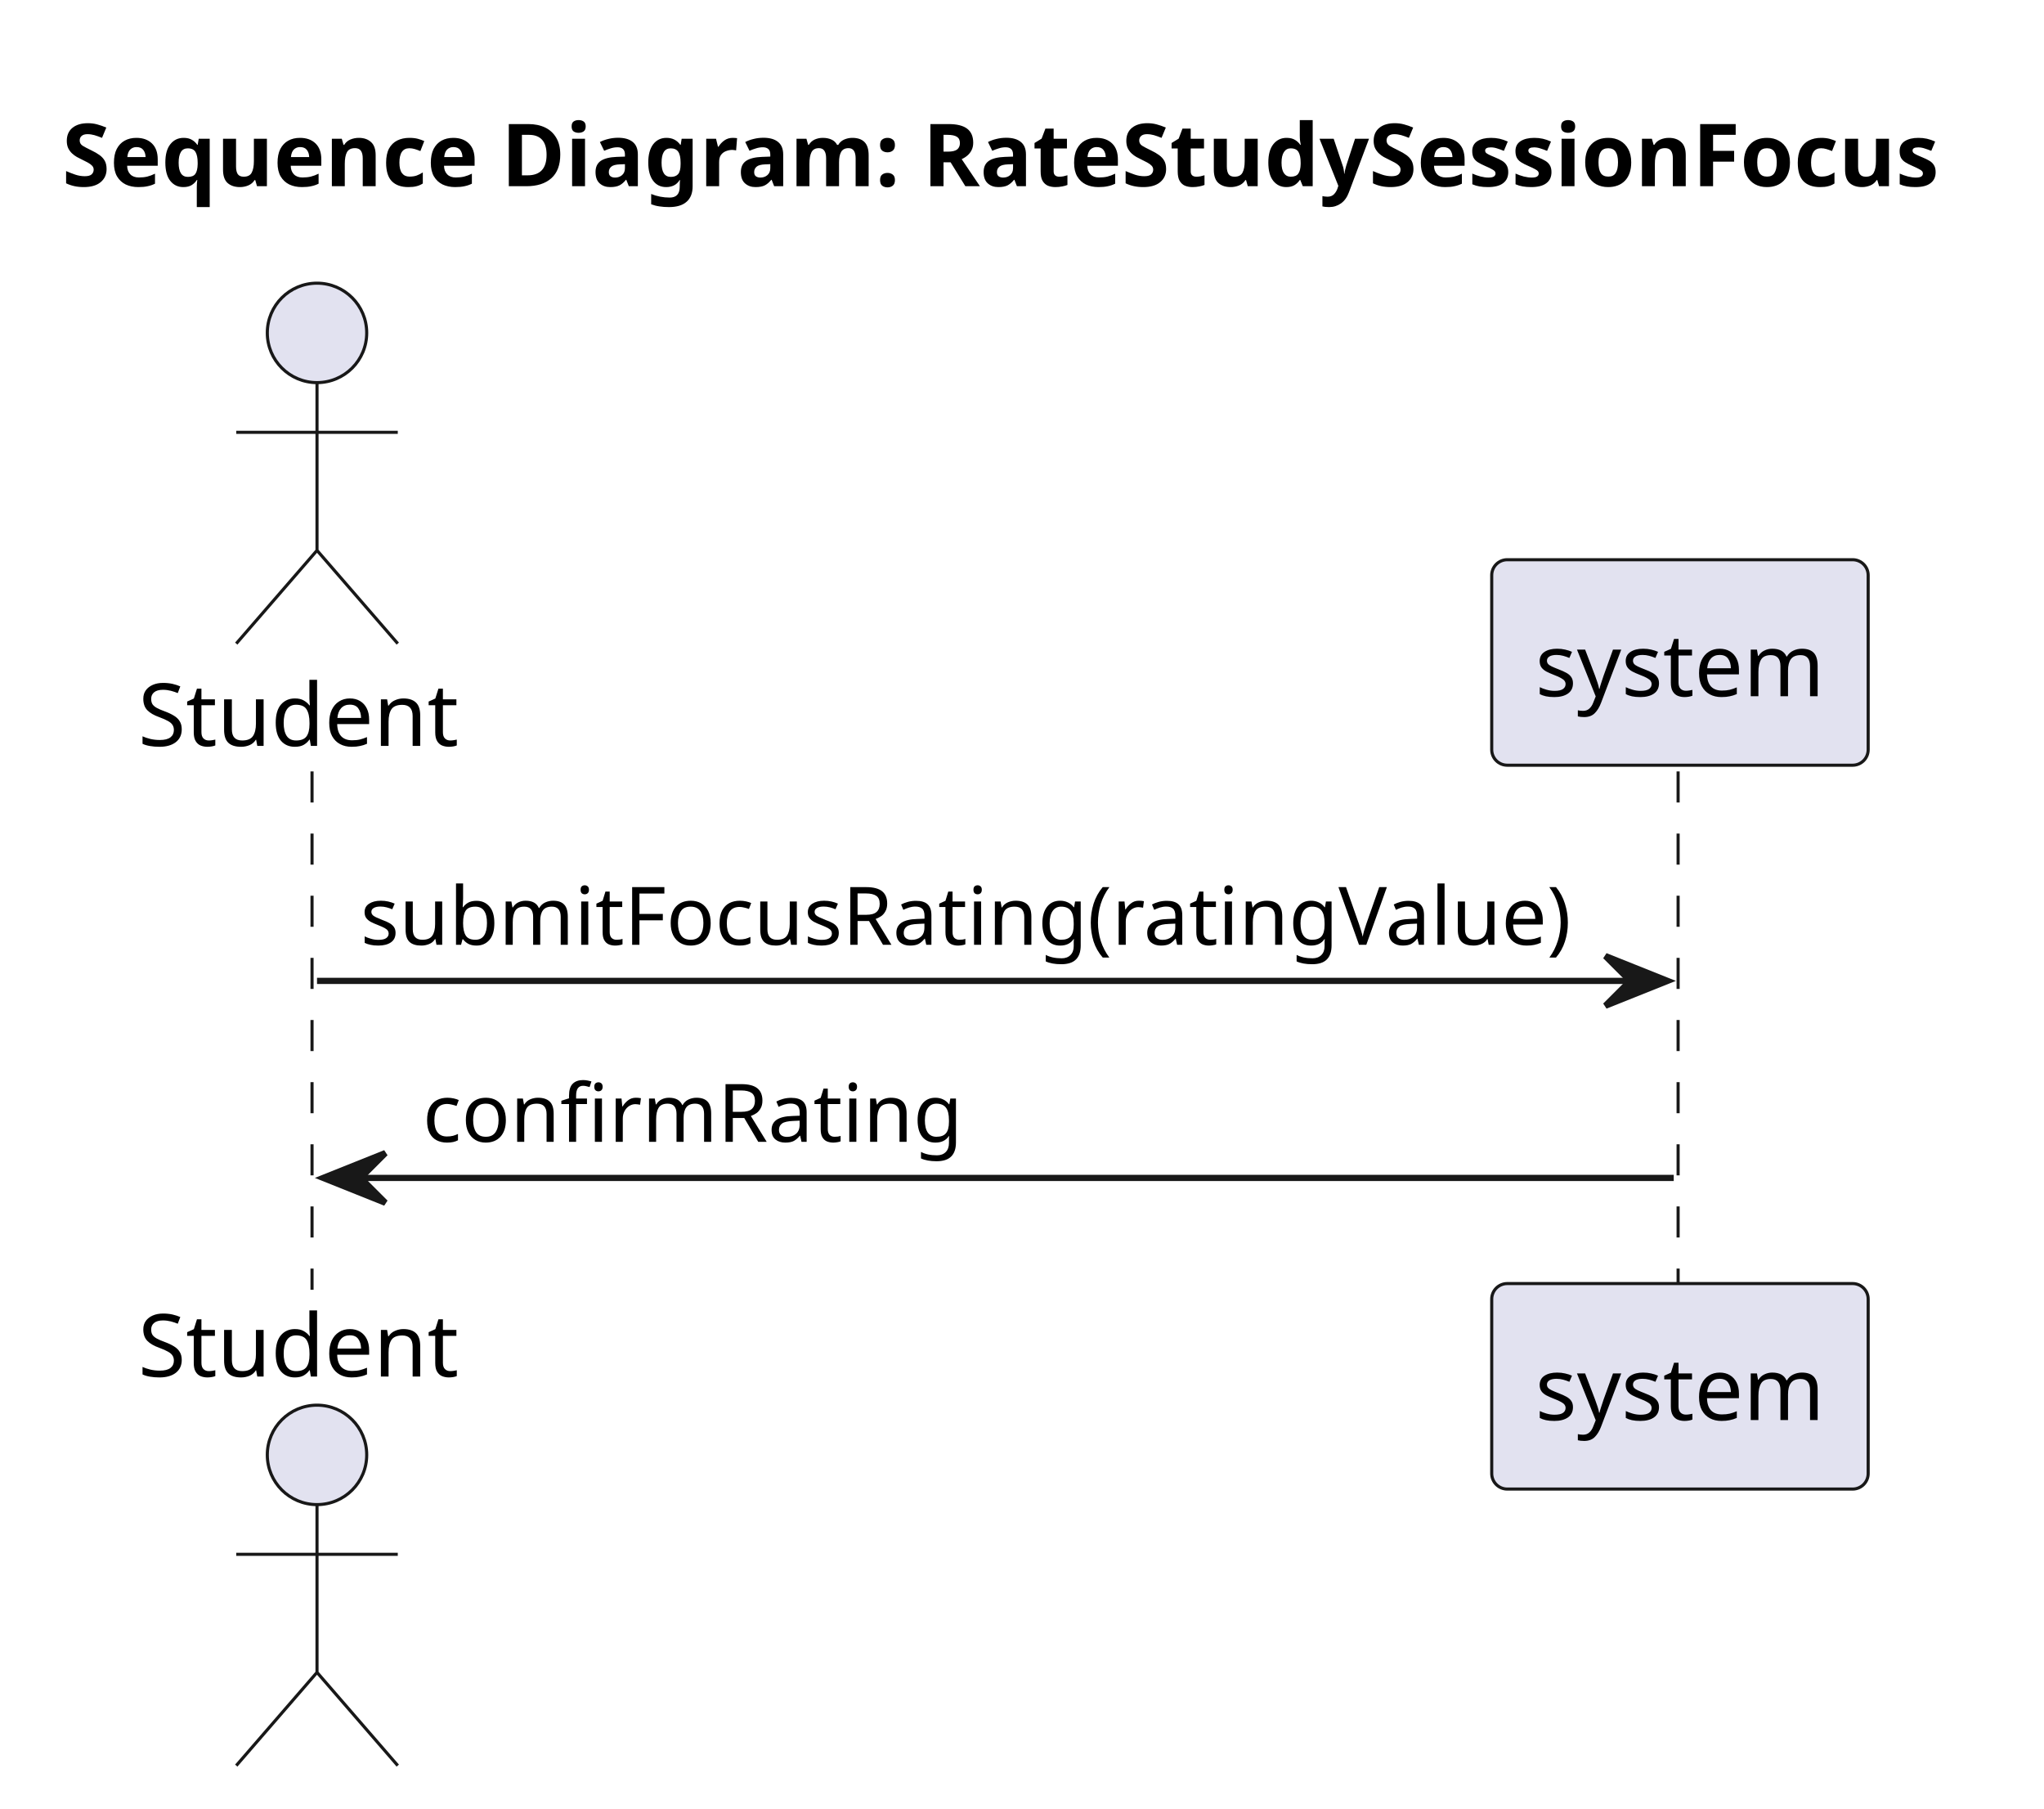
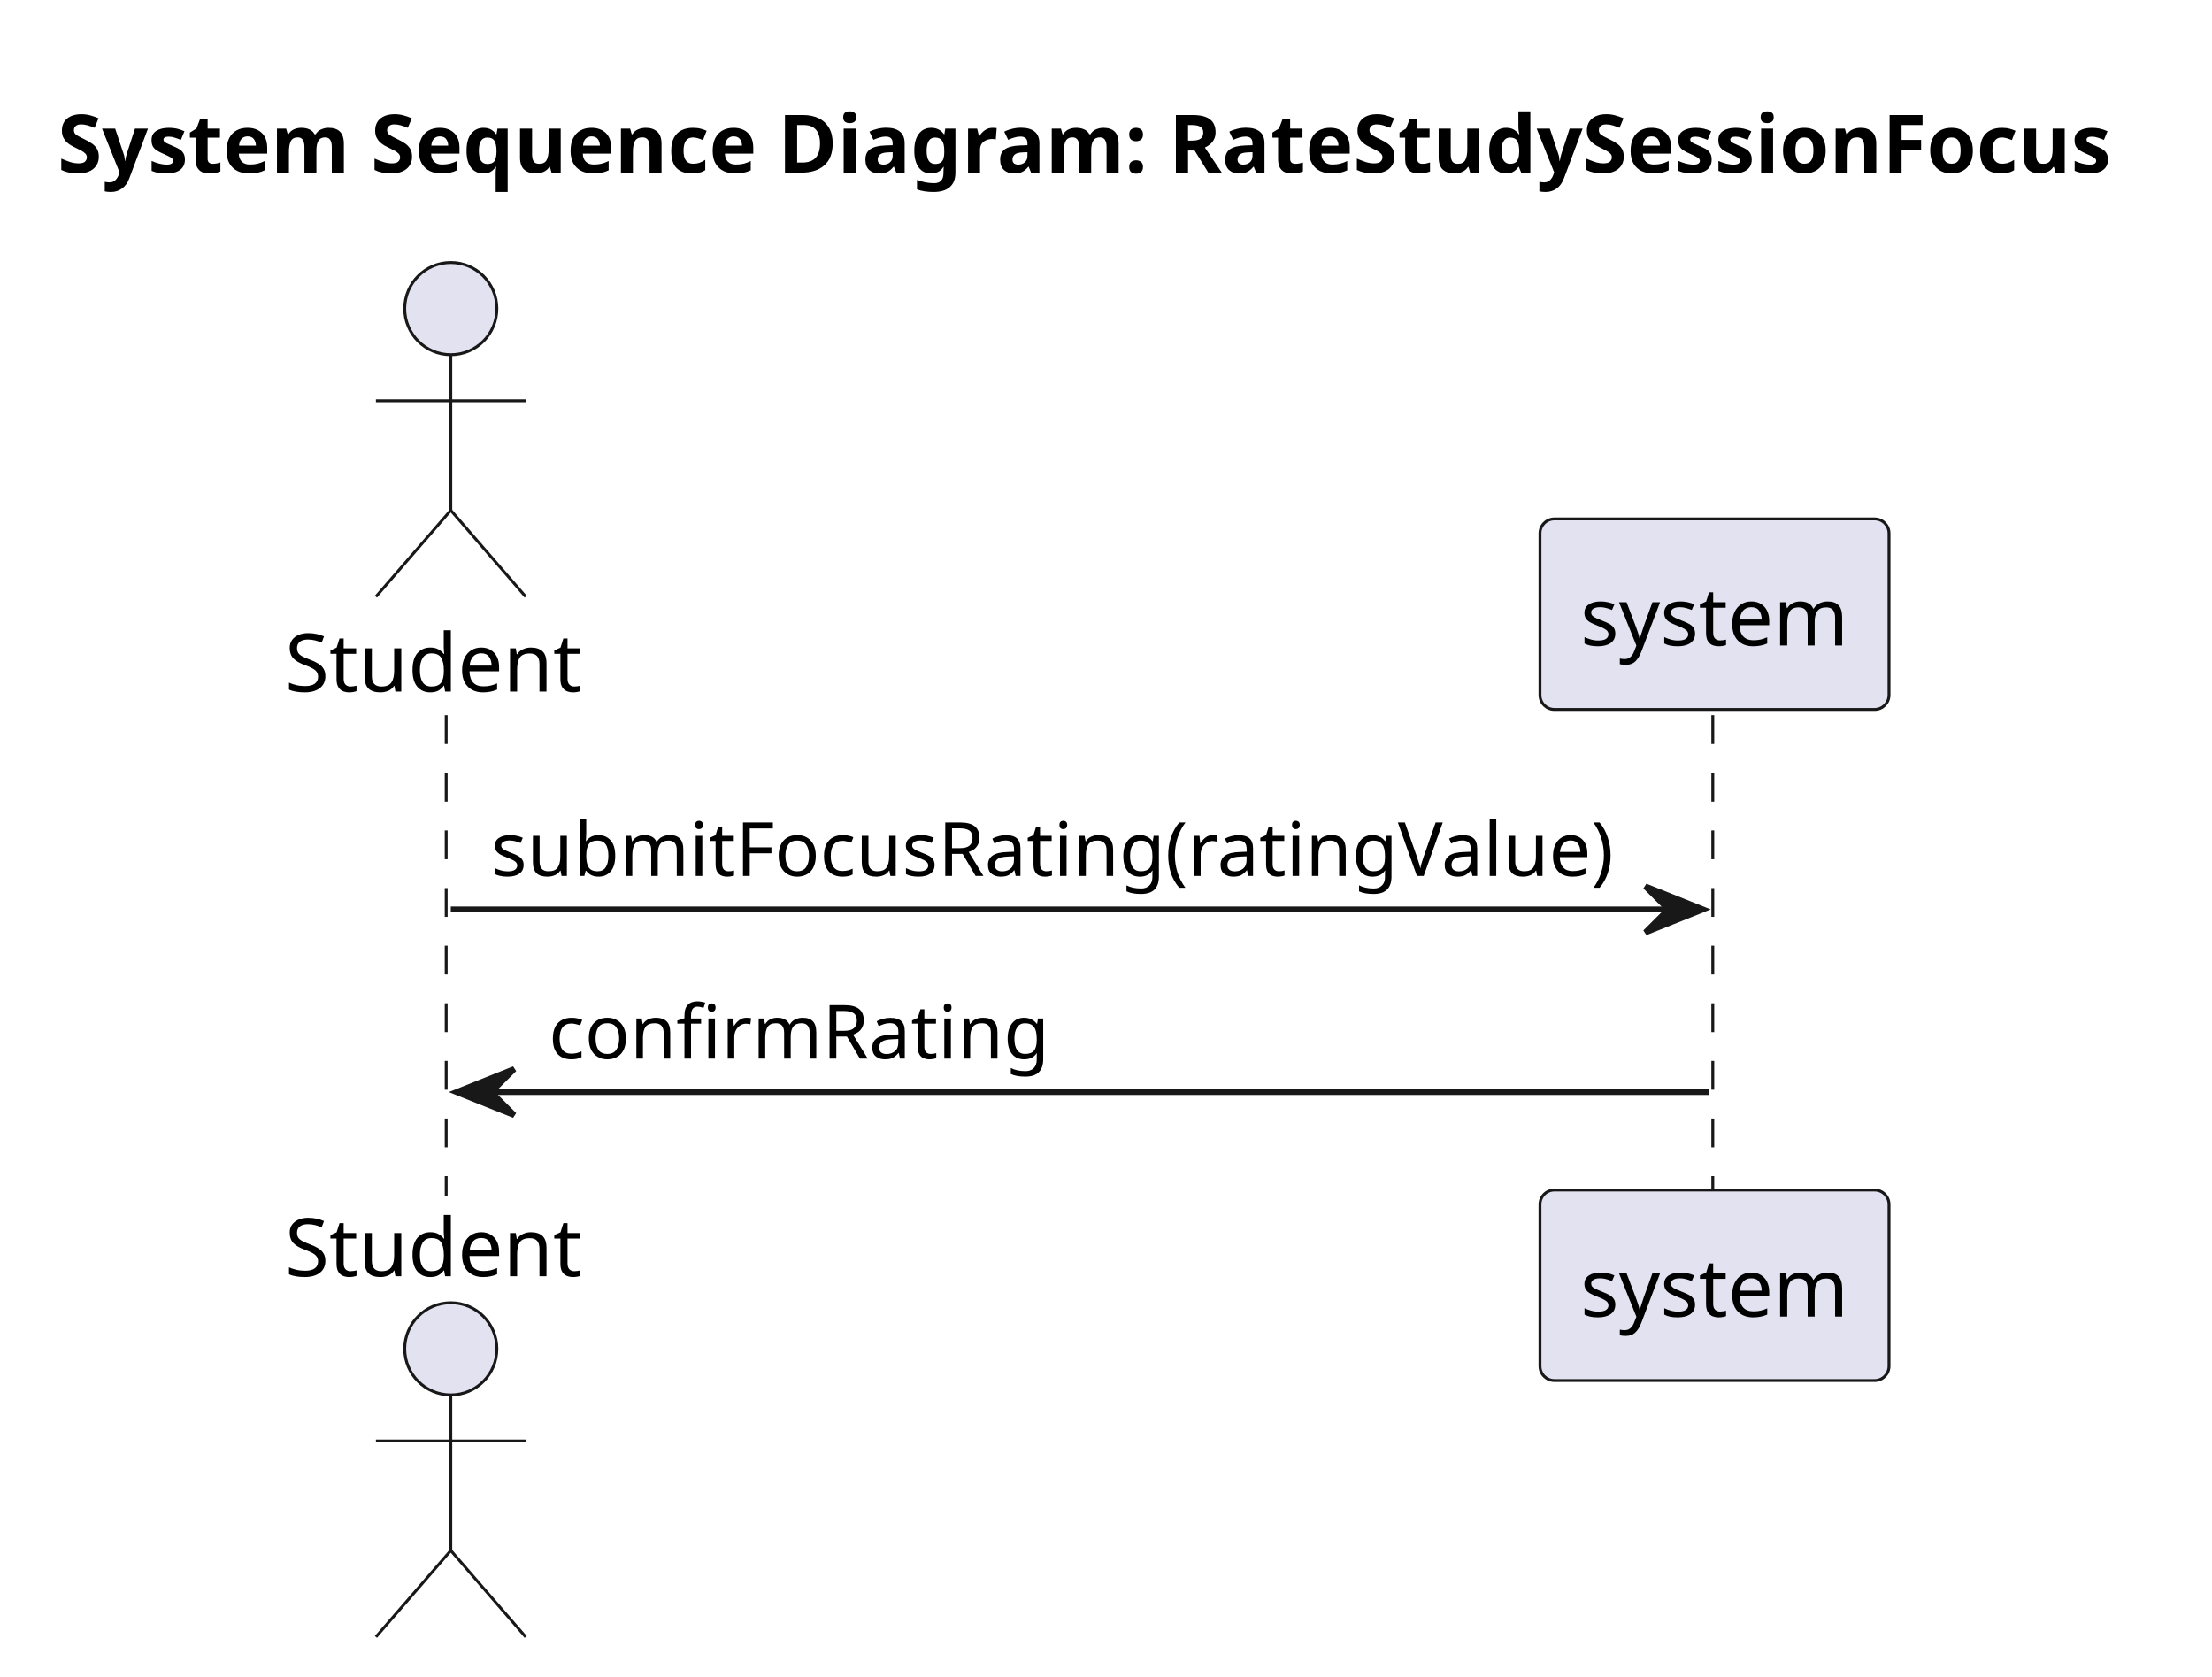
- <svg xmlns="http://www.w3.org/2000/svg" contentStyleType="text/css" data-diagram-type="SEQUENCE" height="291px" preserveAspectRatio="none" style="width:329px;height:291px;background:#FFFFFF;" version="1.1" viewBox="0 0 329 291" width="329px" zoomAndPan="magnify">
+ <svg xmlns="http://www.w3.org/2000/svg" contentStyleType="text/css" data-diagram-type="SEQUENCE" height="291px" preserveAspectRatio="none" style="width:384px;height:291px;background:#FFFFFF;" version="1.1" viewBox="0 0 384 291" width="384px" zoomAndPan="magnify">
  <defs />
  <g>
-     <text fill="#000000" font-family="sans-serif" font-size="14" font-weight="bold" lengthAdjust="spacing" textLength="301.923" x="10" y="29.966">Sequence Diagram: RateStudySessionFocus</text>
+     <text fill="#000000" font-family="sans-serif" font-size="14" font-weight="bold" lengthAdjust="spacing" textLength="356.383" x="10" y="29.966">System Sequence Diagram: RateStudySessionFocus</text>
    <g class="participant-lifeline" data-entity-uid="part1" data-qualified-name="Actor" id="part1-lifeline">
      <g>
-         <rect fill="#000000" fill-opacity="0" height="83.412" width="8" x="47.026" y="124.136" />
-         <line style="stroke:#181818;stroke-width:0.5;stroke-dasharray:5,5;" x1="50.224" x2="50.224" y1="124.136" y2="207.548" />
+         <rect fill="#000000" fill-opacity="0" height="83.412" width="8" x="74.256" y="124.136" />
+         <line style="stroke:#181818;stroke-width:0.5;stroke-dasharray:5,5;" x1="77.454" x2="77.454" y1="124.136" y2="207.548" />
      </g>
    </g>
    <g class="participant-lifeline" data-entity-uid="part2" data-qualified-name="System" id="part2-lifeline">
      <g>
-         <rect fill="#000000" fill-opacity="0" height="83.412" width="8" x="266.403" y="124.136" />
-         <line style="stroke:#181818;stroke-width:0.5;stroke-dasharray:5,5;" x1="270.107" x2="270.107" y1="124.136" y2="207.548" />
+         <rect fill="#000000" fill-opacity="0" height="83.412" width="8" x="293.633" y="124.136" />
+         <line style="stroke:#181818;stroke-width:0.5;stroke-dasharray:5,5;" x1="297.337" x2="297.337" y1="124.136" y2="207.548" />
      </g>
    </g>
    <g class="participant participant-head" data-entity-uid="part1" data-qualified-name="Actor" id="part1-head">
-       <text fill="#000000" font-family="sans-serif" font-size="14" lengthAdjust="spacing" textLength="51.604" x="22.224" y="120.034">Student</text>
-       <ellipse cx="51.026" cy="53.568" fill="#E2E2F0" rx="8" ry="8" style="stroke:#181818;stroke-width:0.5;" />
-       <path d="M51.026,61.568 L51.026,88.568 M38.026,69.568 L64.026,69.568 M51.026,88.568 L38.026,103.568 M51.026,88.568 L64.026,103.568" fill="none" style="stroke:#181818;stroke-width:0.5;" />
+       <text fill="#000000" font-family="sans-serif" font-size="14" lengthAdjust="spacing" textLength="51.604" x="49.454" y="120.034">Student</text>
+       <ellipse cx="78.256" cy="53.568" fill="#E2E2F0" rx="8" ry="8" style="stroke:#181818;stroke-width:0.5;" />
+       <path d="M78.256,61.568 L78.256,88.568 M65.256,69.568 L91.256,69.568 M78.256,88.568 L65.256,103.568 M78.256,88.568 L91.256,103.568" fill="none" style="stroke:#181818;stroke-width:0.5;" />
    </g>
    <g class="participant participant-tail" data-entity-uid="part1" data-qualified-name="Actor" id="part1-tail">
-       <text fill="#000000" font-family="sans-serif" font-size="14" lengthAdjust="spacing" textLength="51.604" x="22.224" y="221.514">Student</text>
-       <ellipse cx="51.026" cy="234.116" fill="#E2E2F0" rx="8" ry="8" style="stroke:#181818;stroke-width:0.5;" />
-       <path d="M51.026,242.116 L51.026,269.116 M38.026,250.116 L64.026,250.116 M51.026,269.116 L38.026,284.116 M51.026,269.116 L64.026,284.116" fill="none" style="stroke:#181818;stroke-width:0.5;" />
+       <text fill="#000000" font-family="sans-serif" font-size="14" lengthAdjust="spacing" textLength="51.604" x="49.454" y="221.514">Student</text>
+       <ellipse cx="78.256" cy="234.116" fill="#E2E2F0" rx="8" ry="8" style="stroke:#181818;stroke-width:0.5;" />
+       <path d="M78.256,242.116 L78.256,269.116 M65.256,250.116 L91.256,250.116 M78.256,269.116 L65.256,284.116 M78.256,269.116 L91.256,284.116" fill="none" style="stroke:#181818;stroke-width:0.5;" />
    </g>
    <g class="participant participant-head" data-entity-uid="part2" data-qualified-name="System" id="part2-head">
-       <rect fill="#E2E2F0" height="33.068" rx="2.5" ry="2.5" style="stroke:#181818;stroke-width:0.5;" width="60.592" x="240.107" y="90.068" />
-       <text fill="#000000" font-family="sans-serif" font-size="14" lengthAdjust="spacing" textLength="46.592" x="247.107" y="112.034">system</text>
+       <rect fill="#E2E2F0" height="33.068" rx="2.5" ry="2.5" style="stroke:#181818;stroke-width:0.5;" width="60.592" x="267.337" y="90.068" />
+       <text fill="#000000" font-family="sans-serif" font-size="14" lengthAdjust="spacing" textLength="46.592" x="274.337" y="112.034">system</text>
    </g>
    <g class="participant participant-tail" data-entity-uid="part2" data-qualified-name="System" id="part2-tail">
-       <rect fill="#E2E2F0" height="33.068" rx="2.5" ry="2.5" style="stroke:#181818;stroke-width:0.5;" width="60.592" x="240.107" y="206.548" />
-       <text fill="#000000" font-family="sans-serif" font-size="14" lengthAdjust="spacing" textLength="46.592" x="247.107" y="228.514">system</text>
+       <rect fill="#E2E2F0" height="33.068" rx="2.5" ry="2.5" style="stroke:#181818;stroke-width:0.5;" width="60.592" x="267.337" y="206.548" />
+       <text fill="#000000" font-family="sans-serif" font-size="14" lengthAdjust="spacing" textLength="46.592" x="274.337" y="228.514">system</text>
    </g>
    <g class="message" data-entity-1="part1" data-entity-2="part2" id="msg1">
-       <polygon fill="#181818" points="258.403,153.842,268.403,157.842,258.403,161.842,262.403,157.842" style="stroke:#181818;stroke-width:1;" />
-       <line style="stroke:#181818;stroke-width:1;" x1="51.026" x2="264.403" y1="157.842" y2="157.842" />
-       <text fill="#000000" font-family="sans-serif" font-size="13" lengthAdjust="spacing" textLength="195.377" x="58.026" y="152.033">submitFocusRating(ratingValue)</text>
+       <polygon fill="#181818" points="285.633,153.842,295.633,157.842,285.633,161.842,289.633,157.842" style="stroke:#181818;stroke-width:1;" />
+       <line style="stroke:#181818;stroke-width:1;" x1="78.256" x2="291.633" y1="157.842" y2="157.842" />
+       <text fill="#000000" font-family="sans-serif" font-size="13" lengthAdjust="spacing" textLength="195.377" x="85.256" y="152.033">submitFocusRating(ratingValue)</text>
    </g>
    <g class="message" data-entity-1="part2" data-entity-2="part1" id="msg2">
-       <polygon fill="#181818" points="62.026,185.548,52.026,189.548,62.026,193.548,58.026,189.548" style="stroke:#181818;stroke-width:1;" />
-       <line style="stroke:#181818;stroke-width:1;" x1="56.026" x2="269.403" y1="189.548" y2="189.548" />
-       <text fill="#000000" font-family="sans-serif" font-size="13" lengthAdjust="spacing" textLength="86.944" x="68.026" y="183.739">confirmRating</text>
+       <polygon fill="#181818" points="89.256,185.548,79.256,189.548,89.256,193.548,85.256,189.548" style="stroke:#181818;stroke-width:1;" />
+       <line style="stroke:#181818;stroke-width:1;" x1="83.256" x2="296.633" y1="189.548" y2="189.548" />
+       <text fill="#000000" font-family="sans-serif" font-size="13" lengthAdjust="spacing" textLength="86.944" x="95.256" y="183.739">confirmRating</text>
    </g>
  </g>
</svg>
